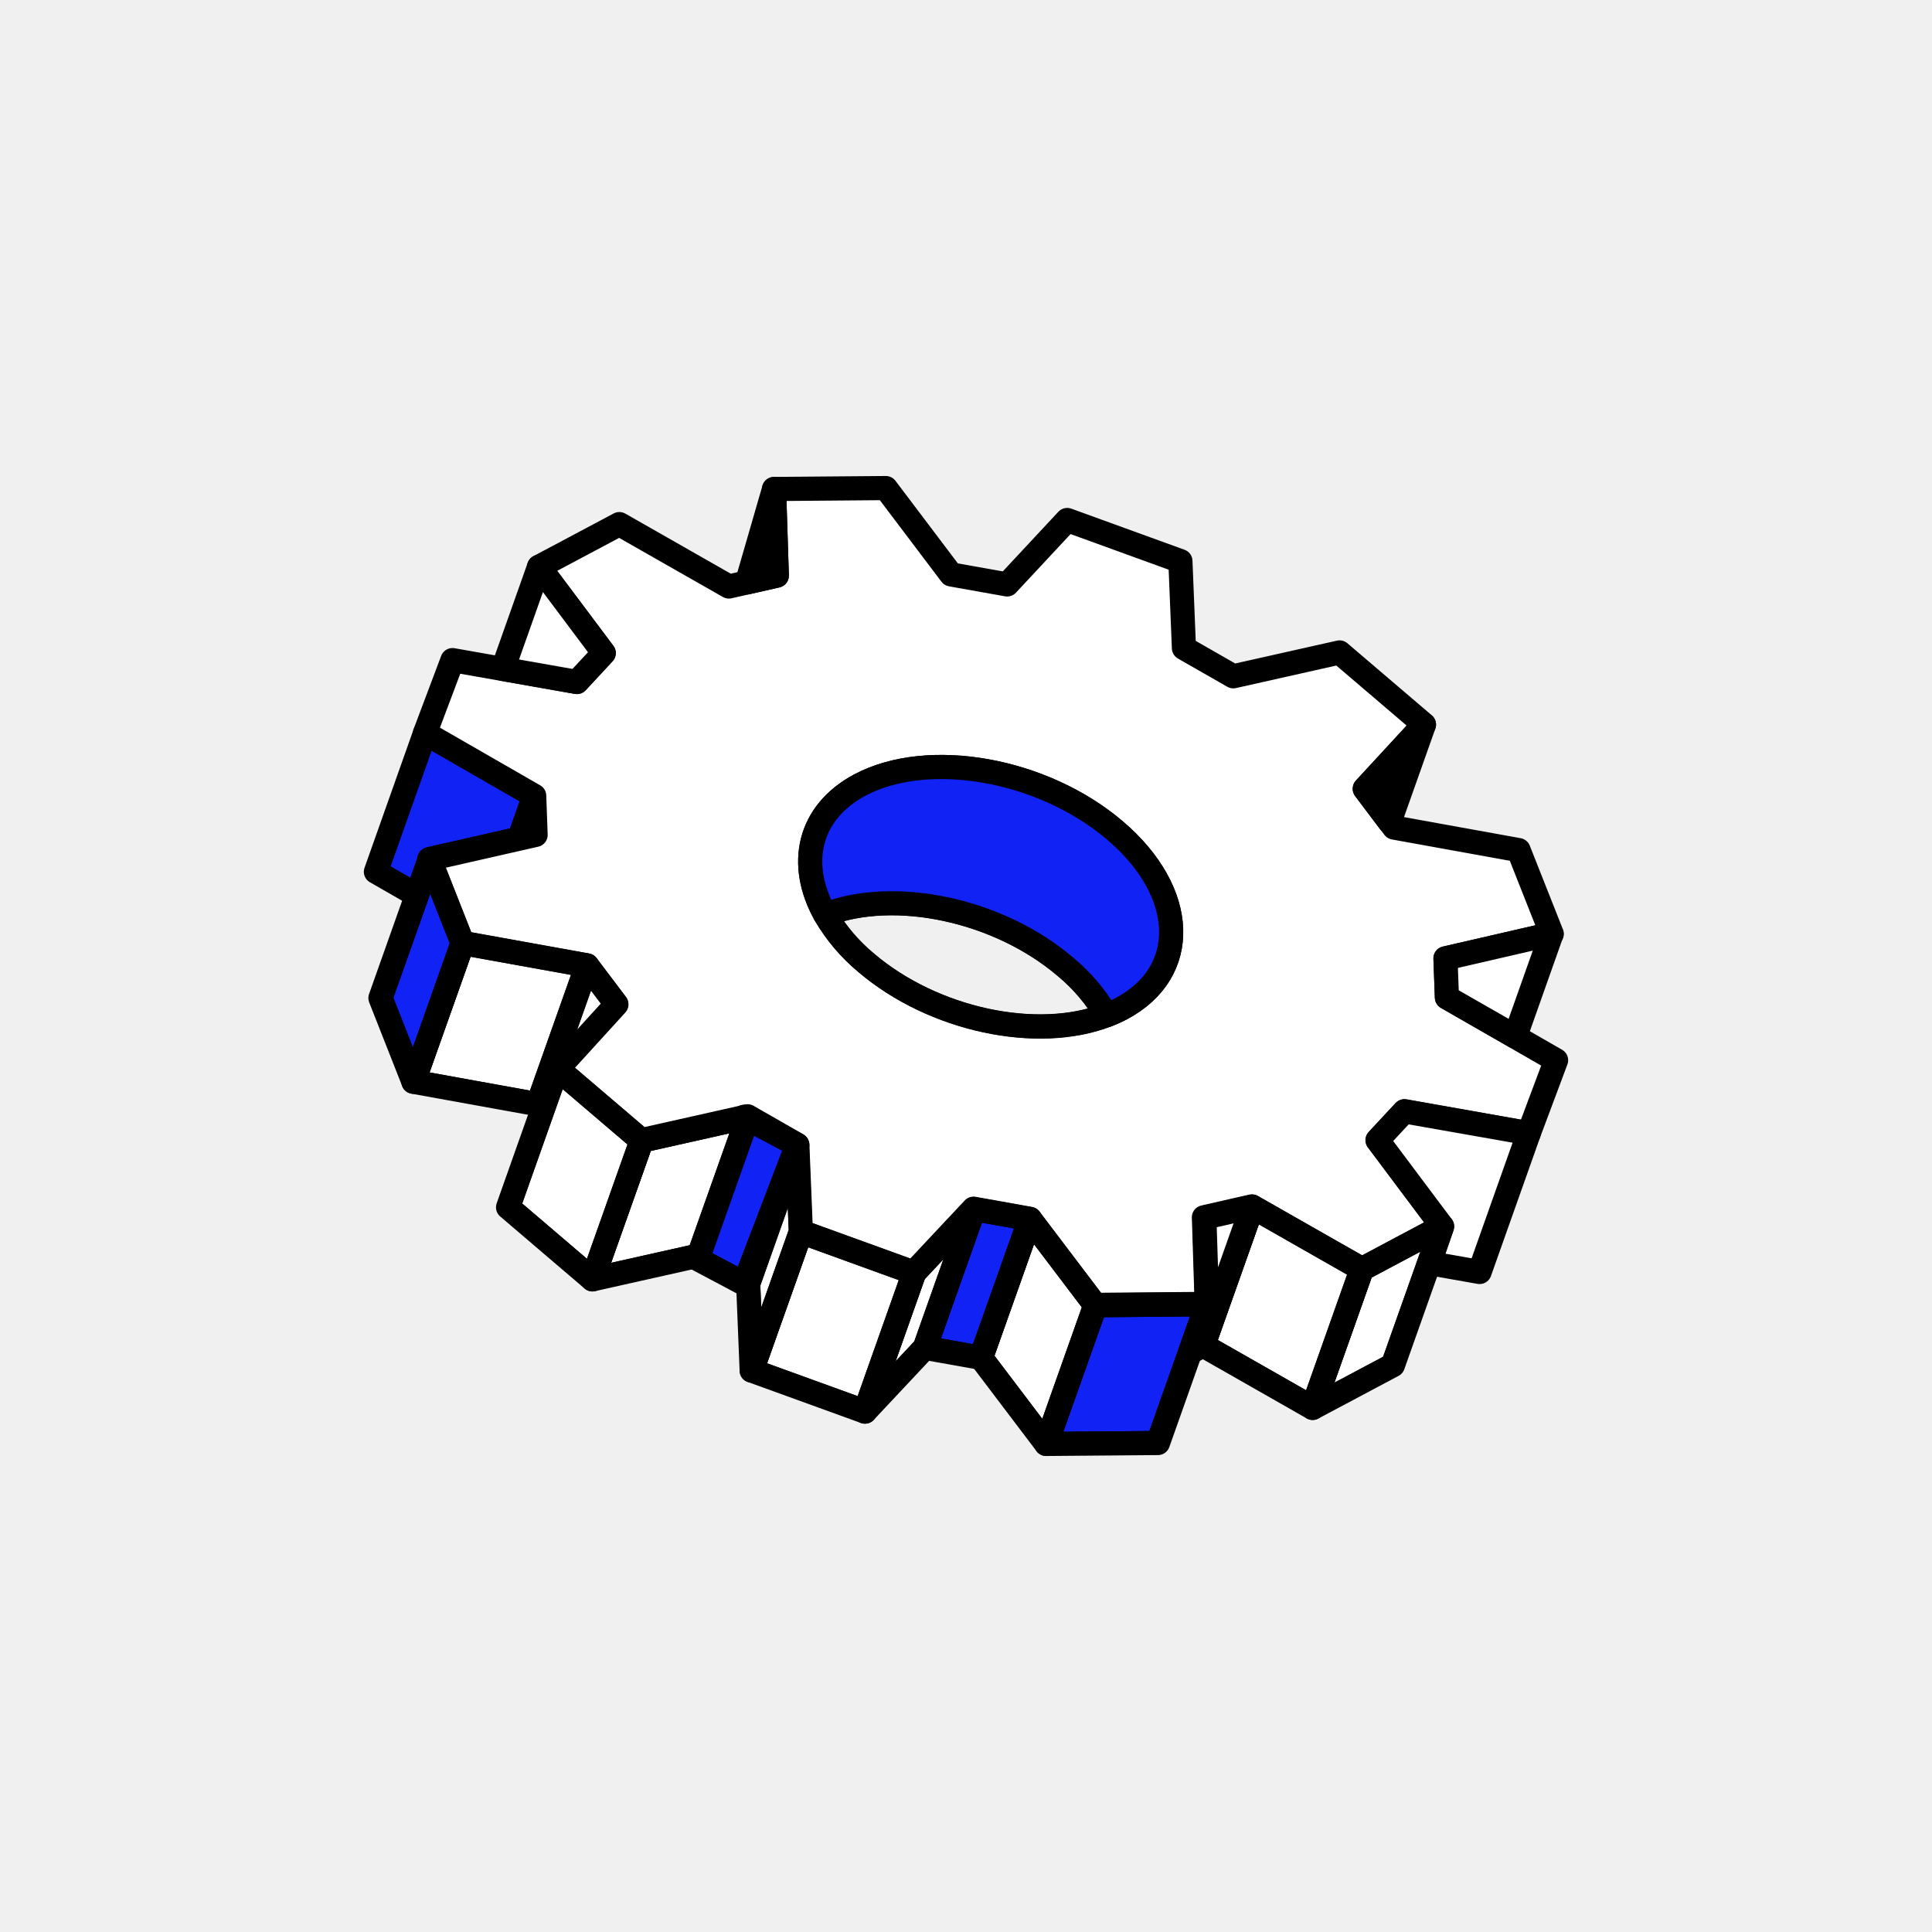
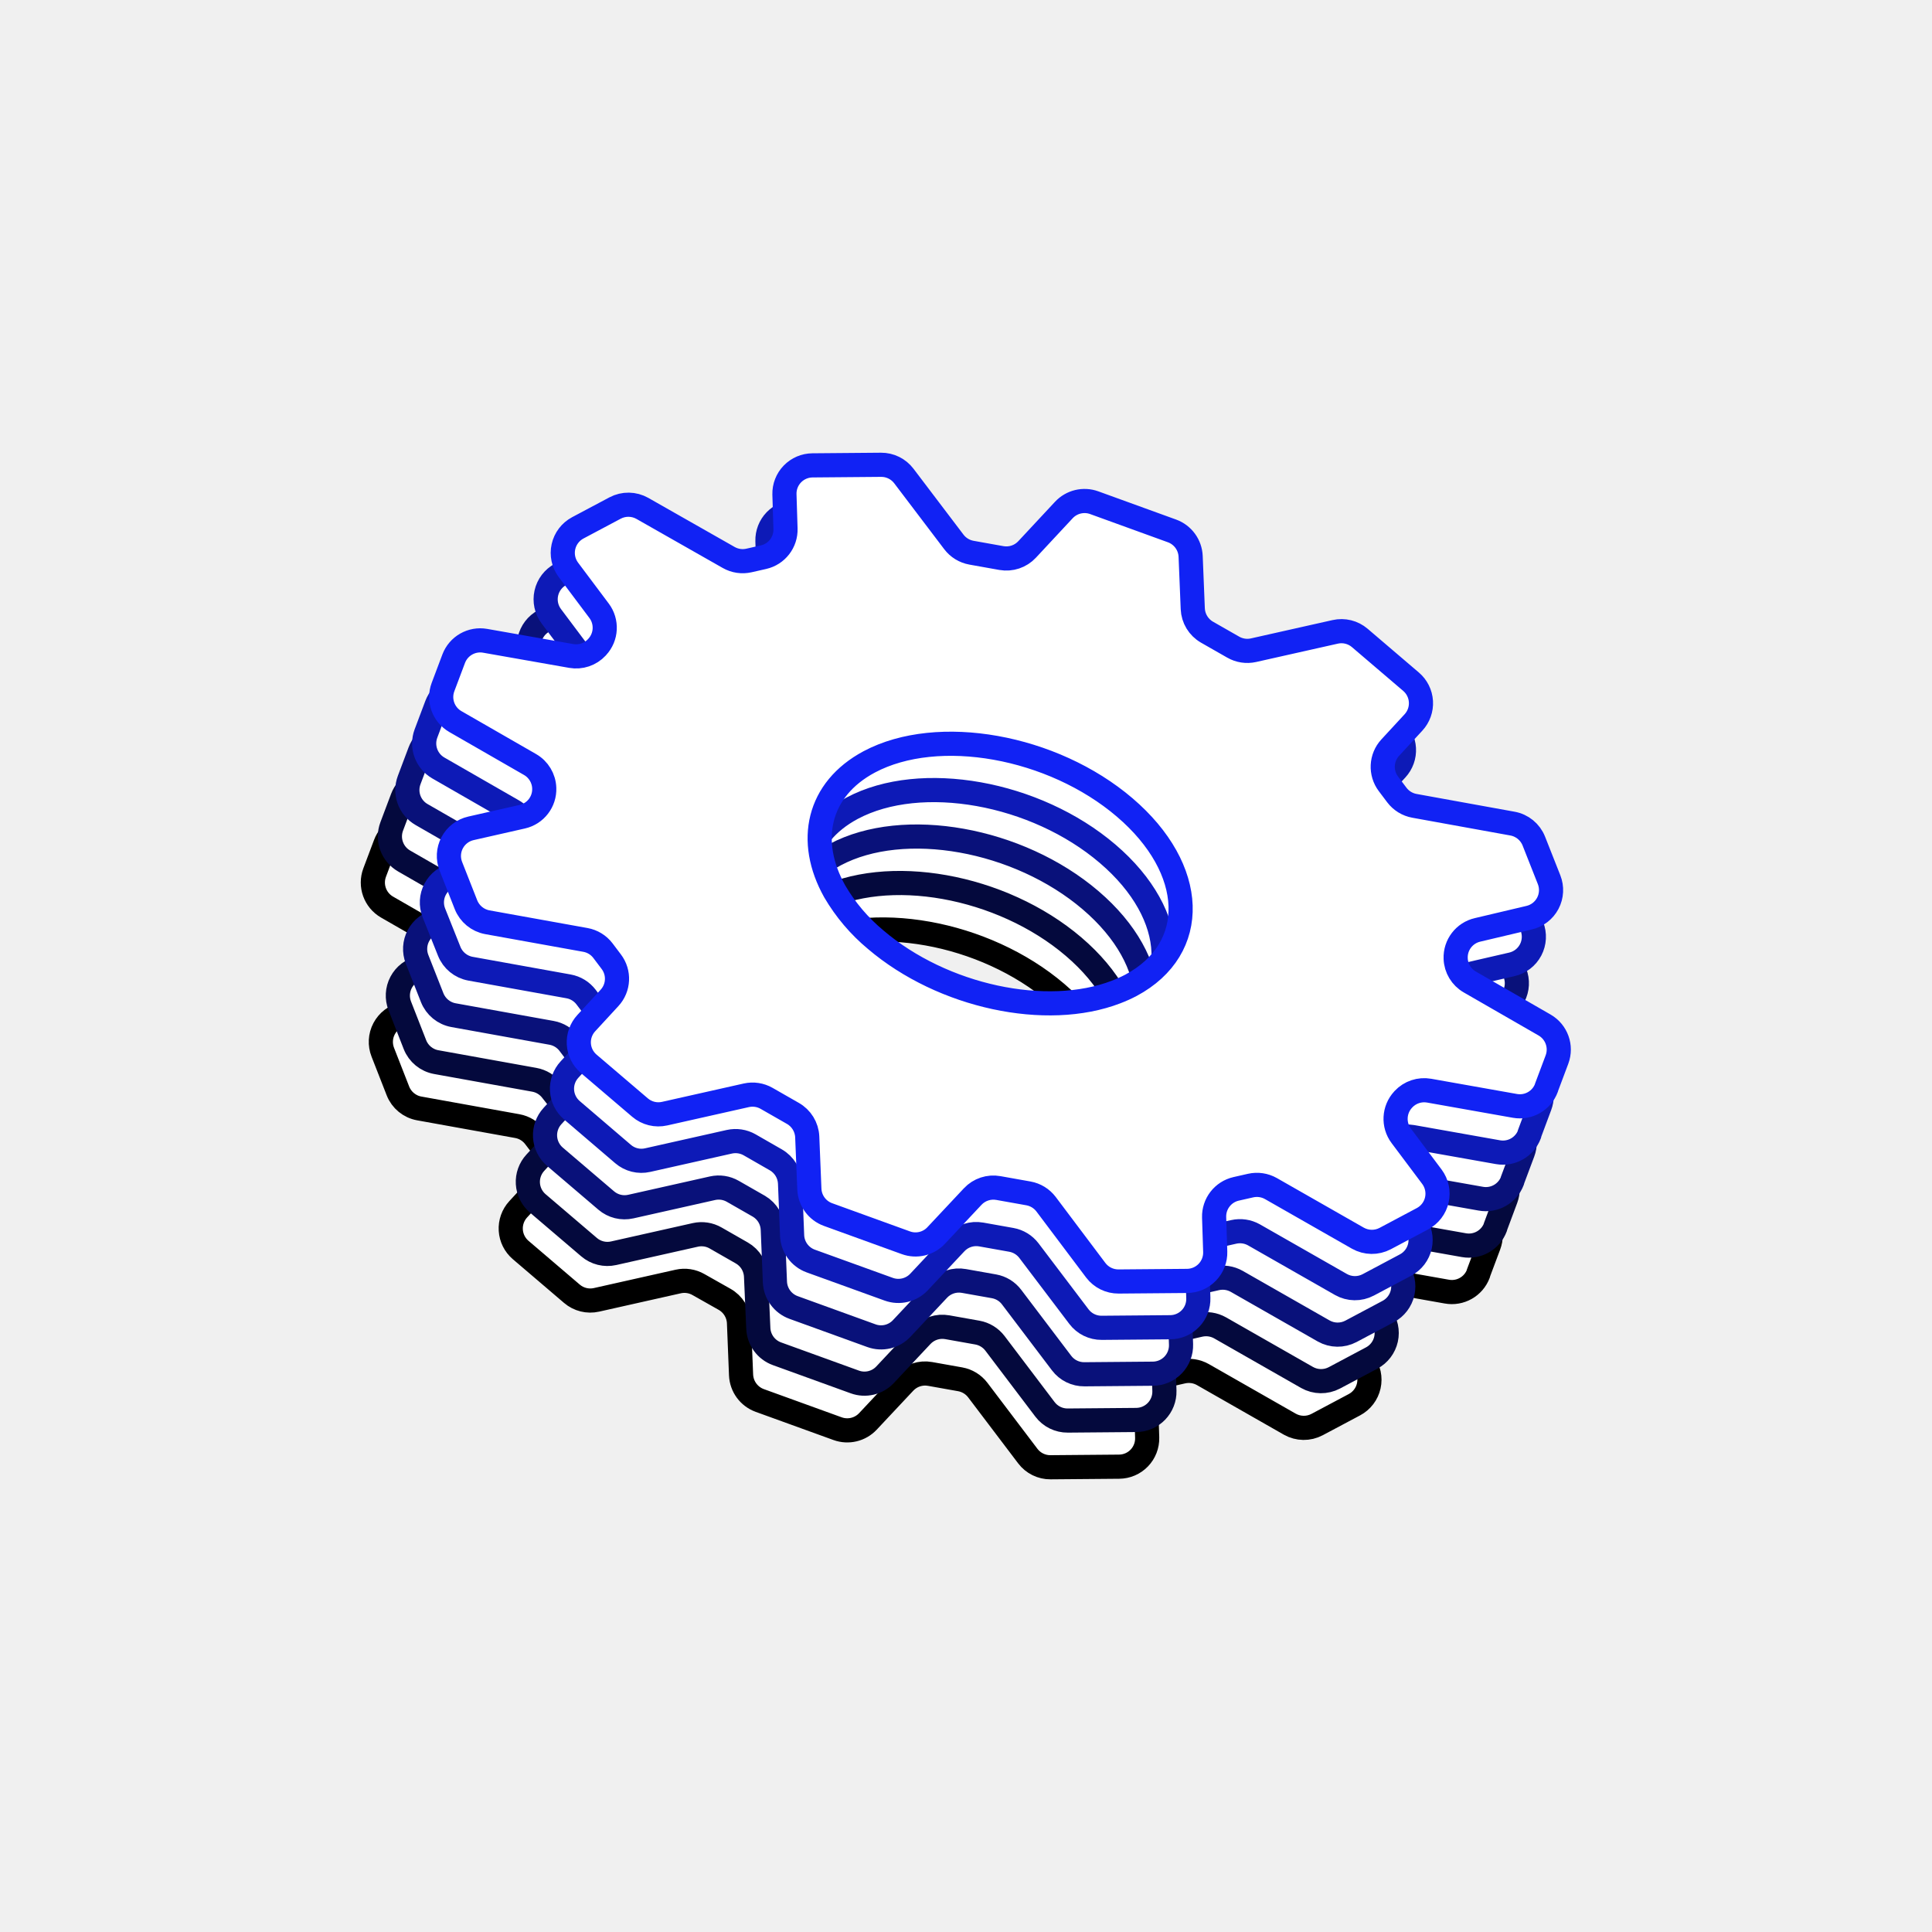
<svg xmlns="http://www.w3.org/2000/svg" viewBox="0 0 400 400">
  <defs>
-     <style>.cls-1,.cls-5{fill:#fff;}.cls-1,.cls-2,.cls-4,.cls-7{stroke:#000;stroke-linejoin:round;stroke-width:5px;}.cls-2,.cls-9{fill:#1122f4;}.cls-3,.cls-7{fill:none;}.cls-6{clip-path:url(#clip-path);}.cls-8{clip-path:url(#clip-path-2);}.cls-10{clip-path:url(#clip-path-3);}.cls-11{clip-path:url(#clip-path-4);}.cls-12{clip-path:url(#clip-path-5);}.cls-13{clip-path:url(#clip-path-6);}.cls-14{clip-path:url(#clip-path-7);}.cls-15{clip-path:url(#clip-path-8);}.cls-16{clip-path:url(#clip-path-9);}.cls-17{clip-path:url(#clip-path-10);}.cls-18{clip-path:url(#clip-path-11);}.cls-19{isolation:isolate;}.cls-20{clip-path:url(#clip-path-12);}.cls-21{clip-path:url(#clip-path-13);}</style>
-     <clipPath id="clip-path">
-       <polygon class="cls-1" points="298.57 253.92 288.39 282.65 271.77 291.49 281.95 262.76 298.57 253.92" />
-     </clipPath>
-     <clipPath id="clip-path-2">
-       <polygon class="cls-1" points="281.95 262.76 271.77 291.49 249.09 278.57 259.27 249.84 281.95 262.76" />
-     </clipPath>
-     <clipPath id="clip-path-3">
-       <polygon class="cls-2" points="249.92 270.03 239.74 298.76 216.6 298.95 226.78 270.23 249.92 270.03" />
-     </clipPath>
-     <clipPath id="clip-path-4">
-       <polygon class="cls-1" points="226.78 270.23 216.6 298.95 203.09 281.12 213.27 252.4 226.78 270.23" />
-     </clipPath>
-     <clipPath id="clip-path-5">
-       <polygon class="cls-2" points="213.27 252.4 203.09 281.12 191.47 279.05 201.65 250.32 213.27 252.4" />
-     </clipPath>
-     <clipPath id="clip-path-6">
-       <polygon class="cls-1" points="201.65 250.32 191.47 279.05 179.08 292.26 189.26 263.53 201.65 250.32" />
-     </clipPath>
-     <clipPath id="clip-path-7">
-       <polygon class="cls-1" points="189.26 263.53 179.08 292.26 155.63 283.76 165.81 255.03 189.26 263.53" />
-     </clipPath>
-     <clipPath id="clip-path-8">
-       <polygon class="cls-1" points="165.81 255.03 155.63 283.76 154.9 265.79 165.08 237.06 165.81 255.03" />
-     </clipPath>
-     <clipPath id="clip-path-9">
-       <polygon class="cls-2" points="165.08 237.06 154.09 265.79 143.07 259.94 154.06 231.22 165.08 237.06" />
-     </clipPath>
-     <clipPath id="clip-path-10">
-       <polygon class="cls-1" points="154.87 231.22 144.69 259.94 122.66 264.88 132.84 236.16 154.87 231.22" />
-     </clipPath>
-     <clipPath id="clip-path-11">
-       <polygon class="cls-1" points="132.84 236.16 122.66 264.88 105.19 249.96 115.36 221.24 132.84 236.16" />
-     </clipPath>
-     <clipPath id="clip-path-12">
-       <polygon class="cls-1" points="121.55 199.9 111.37 228.63 85.6 223.97 95.78 195.25 121.55 199.9" />
-     </clipPath>
-     <clipPath id="clip-path-13">
-       <polygon class="cls-2" points="95.78 195.25 85.6 223.97 78.77 206.63 88.95 177.91 95.78 195.25" />
-     </clipPath>
+     <style>.cls-1{fill:none;}.cls-2,.cls-3,.cls-4,.cls-5,.cls-6{fill:#fff;stroke-linejoin:round;stroke-width:5px;}.cls-2{stroke:#000;}.cls-3{stroke:#04093d;}.cls-4{stroke:#09117a;}.cls-5{stroke:#0d1ab7;}.cls-6{stroke:#1122f4;}</style>
  </defs>
-   <g id="Layer_5" data-name="Layer 5">
-     <rect class="cls-3" width="400" height="400" />
+   <g id="Layer_3" data-name="Layer 3">
+     <g id="Layer_5" data-name="Layer 5">
+       <rect class="cls-1" width="400" height="400" />
+     </g>
  </g>
-   <g id="Layer_4" data-name="Layer 4">
-     <polygon class="cls-2" points="107.47 173.65 110.61 164.76 88.01 151.76 77.83 180.49 86.43 185.43 88.95 177.91 107.47 173.65" />
-     <path class="cls-1" d="M316.51,234.63l5.66-15.12-22.6-13-.3-8.09,22-5.06L314.4,176l-25.78-4.66-6.06-8.05L294.82,150l-17.48-14.92-22,4.94-10.22-5.85-.73-18-23.44-8.51L208.52,121l-11.61-2.07L183.4,101.05l-23.14.19.57,17.94-9.92,2.25-22.68-12.92-16.62,8.84L125,135.21l-5.56,6-25.76-4.54L88,151.76l22.6,13,.29,8.1-22,5,6.83,17.34,25.77,4.65,6.07,8-12.26,13.29,17.48,14.92,22-4.94,10.21,5.84.73,18,23.45,8.5,12.39-13.21,11.62,2.08,13.51,17.83,23.14-.2-.57-17.93,9.92-2.26L282,262.76l16.62-8.84-13.38-17.86,5.56-6Zm-84.32-25.82a26.17,26.17,0,0,1-3.09,1.39l0,0c-14.37,5.53-35.86,1-49.76-10.84a37.58,37.58,0,0,1-8.48-10h0c-5.83-10.41-3.5-21.13,7.16-26.82,14.21-7.55,37.93-3.32,52.87,9.44S246.39,201.24,232.19,208.81Z" />
-     <polygon class="cls-4" points="282.56 163.32 294.81 150.04 287.69 170.14 282.56 163.32" />
-     <polygon class="cls-1" points="313.7 214.6 321.22 193.36 299.27 198.42 299.57 206.51 313.7 214.6" />
-     <polyline class="cls-1" points="295.97 261.52 306.33 263.35 316.51 234.63 290.75 230.09 285.19 236.06 298.57 253.92 295.97 261.52" />
-     <polygon class="cls-5" points="298.57 253.92 288.39 282.65 271.77 291.49 281.95 262.76 298.57 253.92" />
-     <g class="cls-6">
-       <polygon class="cls-1" points="298.57 253.92 288.39 282.65 271.77 291.49 281.95 262.76 298.57 253.92" />
-     </g>
-     <polygon class="cls-7" points="298.57 253.92 288.39 282.65 271.77 291.49 281.95 262.76 298.57 253.92" />
-     <polygon class="cls-5" points="281.95 262.76 271.77 291.49 249.09 278.57 259.27 249.84 281.95 262.76" />
-     <g class="cls-8">
-       <polygon class="cls-1" points="281.95 262.76 271.77 291.49 249.09 278.57 259.27 249.84 281.95 262.76" />
-     </g>
-     <polygon class="cls-7" points="281.95 262.76 271.77 291.49 249.09 278.57 259.27 249.84 281.95 262.76" />
-     <polygon class="cls-9" points="249.92 270.03 239.74 298.76 216.6 298.95 226.78 270.23 249.92 270.03" />
-     <g class="cls-10">
-       <polygon class="cls-2" points="249.92 270.03 239.74 298.76 216.6 298.95 226.78 270.23 249.92 270.03" />
-     </g>
-     <polygon class="cls-7" points="249.92 270.03 239.74 298.76 216.6 298.95 226.78 270.23 249.92 270.03" />
-     <polygon class="cls-5" points="226.78 270.23 216.6 298.95 203.09 281.12 213.27 252.4 226.78 270.23" />
-     <g class="cls-11">
-       <polygon class="cls-1" points="226.78 270.23 216.6 298.95 203.09 281.12 213.27 252.4 226.78 270.23" />
-     </g>
-     <polygon class="cls-7" points="226.78 270.23 216.6 298.95 203.09 281.12 213.27 252.4 226.78 270.23" />
-     <polygon class="cls-9" points="213.27 252.4 203.09 281.12 191.47 279.05 201.65 250.32 213.27 252.4" />
-     <g class="cls-12">
-       <polygon class="cls-2" points="213.27 252.4 203.09 281.12 191.47 279.05 201.65 250.32 213.27 252.4" />
-     </g>
-     <polygon class="cls-7" points="213.27 252.4 203.09 281.12 191.47 279.05 201.65 250.32 213.27 252.4" />
-     <polygon class="cls-5" points="201.65 250.32 191.47 279.05 179.08 292.26 189.26 263.53 201.65 250.32" />
-     <g class="cls-13">
-       <polygon class="cls-1" points="201.65 250.32 191.47 279.05 179.08 292.26 189.26 263.53 201.65 250.32" />
-     </g>
-     <polygon class="cls-7" points="201.65 250.32 191.47 279.05 179.08 292.26 189.26 263.53 201.65 250.32" />
-     <polygon class="cls-5" points="189.26 263.53 179.08 292.26 155.63 283.76 165.81 255.03 189.26 263.53" />
-     <g class="cls-14">
-       <polygon class="cls-1" points="189.26 263.53 179.08 292.26 155.63 283.76 165.81 255.03 189.26 263.53" />
-     </g>
-     <polygon class="cls-7" points="189.26 263.53 179.08 292.26 155.63 283.76 165.81 255.03 189.26 263.53" />
-     <polygon class="cls-5" points="165.81 255.03 155.63 283.76 154.9 265.79 165.08 237.06 165.81 255.03" />
-     <g class="cls-15">
-       <polygon class="cls-1" points="165.81 255.03 155.63 283.76 154.9 265.79 165.08 237.06 165.81 255.03" />
-     </g>
-     <polygon class="cls-7" points="165.81 255.03 155.63 283.76 154.9 265.79 165.08 237.06 165.81 255.03" />
-     <polygon class="cls-9" points="165.08 237.06 154.09 265.79 143.07 259.94 154.06 231.22 165.08 237.06" />
-     <g class="cls-16">
-       <polygon class="cls-2" points="165.08 237.06 154.09 265.79 143.07 259.94 154.06 231.22 165.08 237.06" />
-     </g>
-     <polygon class="cls-7" points="165.08 237.06 154.09 265.79 143.07 259.94 154.06 231.22 165.08 237.06" />
-     <polygon class="cls-5" points="154.87 231.22 144.69 259.94 122.66 264.88 132.84 236.16 154.87 231.22" />
-     <g class="cls-17">
-       <polygon class="cls-1" points="154.87 231.22 144.69 259.94 122.66 264.88 132.84 236.16 154.87 231.22" />
-     </g>
-     <polygon class="cls-7" points="154.87 231.22 144.69 259.94 122.66 264.88 132.84 236.16 154.87 231.22" />
-     <polygon class="cls-5" points="132.84 236.16 122.66 264.88 105.19 249.96 115.36 221.24 132.84 236.16" />
-     <g class="cls-18">
-       <polygon class="cls-1" points="132.84 236.16 122.66 264.88 105.19 249.96 115.36 221.24 132.84 236.16" />
-     </g>
-     <polygon class="cls-7" points="132.84 236.16 122.66 264.88 105.19 249.96 115.36 221.24 132.84 236.16" />
-     <g class="cls-19">
-       <polygon class="cls-1" points="121.55 199.9 127.62 207.95 113.02 223.97 121.55 199.9" />
-     </g>
-     <polygon class="cls-5" points="121.55 199.9 111.37 228.63 85.6 223.97 95.78 195.25 121.55 199.9" />
-     <g class="cls-20">
-       <polygon class="cls-1" points="121.55 199.9 111.37 228.63 85.6 223.97 95.78 195.25 121.55 199.9" />
-     </g>
-     <polygon class="cls-7" points="121.55 199.9 111.37 228.63 85.6 223.97 95.78 195.25 121.55 199.9" />
-     <polygon class="cls-9" points="95.78 195.25 85.6 223.97 78.77 206.63 88.95 177.91 95.78 195.25" />
-     <g class="cls-21">
-       <polygon class="cls-2" points="95.78 195.25 85.6 223.97 78.77 206.63 88.95 177.91 95.78 195.25" />
-     </g>
-     <polygon class="cls-7" points="95.78 195.25 85.6 223.97 78.77 206.63 88.95 177.91 95.78 195.25" />
-     <polygon class="cls-1" points="104.12 138.49 111.61 117.35 124.99 135.21 119.43 141.19 104.12 138.49" />
-     <path class="cls-7" d="M229.1,210.16h0c-14.37,5.53-35.86,1-49.76-10.84a37.58,37.58,0,0,1-8.48-10v0c14.36-5.53,35.87-1,49.77,10.83A37.59,37.59,0,0,1,229.1,210.16Z" />
-     <path class="cls-2" d="M232.19,208.81a26.17,26.17,0,0,1-3.09,1.39l0,0a37.46,37.46,0,0,0-8.48-10c-13.9-11.88-35.4-16.37-49.76-10.84h0c-5.83-10.41-3.5-21.13,7.16-26.82,14.21-7.55,37.93-3.32,52.87,9.44S246.39,201.24,232.19,208.81Z" />
-     <path class="cls-7" d="M229.11,210.2a.06.06,0,0,0,0,0" />
-     <polygon class="cls-4" points="160.26 101.24 154.66 120.58 160.83 119.18 160.26 101.24" />
-     <polygon class="cls-1" points="249.09 278.57 246.39 279.99 249.92 270.03 249.35 252.1 259.27 249.84 249.09 278.57" />
+   <g id="Layer_2" data-name="Layer 2">
+     <path class="cls-2" d="M220.05,242.45a26.76,26.76,0,0,1-3.09,1.39h0c-14.37,5.53-35.86,1-49.76-10.84a37.68,37.68,0,0,1-8.48-10h0c-5.83-10.41-3.5-21.13,7.16-26.82,14.21-7.55,37.93-3.32,52.87,9.44S234.25,234.88,220.05,242.45Zm86,21.25,2.21-5.9a5.85,5.85,0,0,0-2.57-7.13l-15.47-8.9a5.89,5.89,0,0,1-2.94-4.87h0a5.87,5.87,0,0,1,4.55-5.93l10.63-2.45a5.85,5.85,0,0,0,4.13-7.86l-3.16-8a5.84,5.84,0,0,0-4.4-3.61l-20.32-3.68a5.86,5.86,0,0,1-3.64-2.24l-1.74-2.31a5.87,5.87,0,0,1,.38-7.5l4.81-5.22a5.85,5.85,0,0,0-.5-8.43l-10.62-9.06a5.84,5.84,0,0,0-5.09-1.26l-16.92,3.8a5.89,5.89,0,0,1-4.19-.63l-5.43-3.11a5.88,5.88,0,0,1-3-4.85l-.44-10.83a5.87,5.87,0,0,0-3.85-5.28l-16.1-5.84a5.87,5.87,0,0,0-6.29,1.51l-7.61,8.17a5.86,5.86,0,0,1-5.32,1.78L187,153a5.85,5.85,0,0,1-3.65-2.24L173,137a5.88,5.88,0,0,0-4.72-2.33l-14.19.12a5.86,5.86,0,0,0-5.82,6l.23,7.11a5.87,5.87,0,0,1-4.56,5.91l-3,.67a5.84,5.84,0,0,1-4.19-.62l-17.9-10.2a5.9,5.9,0,0,0-5.66-.08l-7.72,4.11a5.86,5.86,0,0,0-1.94,8.69l6.35,8.47a5.87,5.87,0,0,1-.39,7.5l-.07.07a5.84,5.84,0,0,1-5.31,1.79l-17.83-3.14a5.86,5.86,0,0,0-6.5,3.71l-2.21,5.87a5.87,5.87,0,0,0,2.56,7.15l15.46,8.89a5.85,5.85,0,0,1,2.94,4.88h0A5.85,5.85,0,0,1,94,207.57L83.41,210a5.86,5.86,0,0,0-4.15,7.87l3.13,8a5.85,5.85,0,0,0,4.41,3.62l20.31,3.66a5.84,5.84,0,0,1,3.62,2.23l1.73,2.27a5.87,5.87,0,0,1-.36,7.51l-4.81,5.21a5.86,5.86,0,0,0,.51,8.43l10.61,9.06a5.84,5.84,0,0,0,5.09,1.26l16.92-3.8a5.86,5.86,0,0,1,4.2.64L150,269a5.88,5.88,0,0,1,3,4.85l.43,10.82a5.89,5.89,0,0,0,3.86,5.28l16.12,5.84a5.87,5.87,0,0,0,6.28-1.5l7.57-8.07a5.84,5.84,0,0,1,5.31-1.76l6.23,1.11a5.89,5.89,0,0,1,3.64,2.23l10.35,13.66a5.83,5.83,0,0,0,4.72,2.32l14.2-.12a5.85,5.85,0,0,0,5.8-6l-.22-7.11a5.87,5.87,0,0,1,4.55-5.9l3-.68a5.91,5.91,0,0,1,4.2.62l18,10.27a5.88,5.88,0,0,0,5.65.08l7.73-4.11a5.86,5.86,0,0,0,1.94-8.69L276,273.61a5.85,5.85,0,0,1,.39-7.5l.06-.07a5.85,5.85,0,0,1,5.32-1.78l17.76,3.15A5.86,5.86,0,0,0,306.08,263.7Z" />
+     <path class="cls-3" d="M223.58,232.83a26.76,26.76,0,0,1-3.09,1.39h0c-14.37,5.53-35.86,1-49.76-10.84a37.68,37.68,0,0,1-8.48-10h0c-5.83-10.41-3.5-21.13,7.16-26.82,14.21-7.55,37.93-3.32,52.87,9.44S237.78,225.26,223.58,232.83Zm86,21.25,2.2-5.9a5.86,5.86,0,0,0-2.56-7.13l-15.48-8.91a5.83,5.83,0,0,1-2.93-4.86h0a5.85,5.85,0,0,1,4.54-5.93L306,218.9a5.86,5.86,0,0,0,4.14-7.87l-3.16-8a5.87,5.87,0,0,0-4.41-3.61l-20.31-3.68a5.8,5.8,0,0,1-3.64-2.24l-1.74-2.31a5.85,5.85,0,0,1,.37-7.5l4.82-5.22a5.86,5.86,0,0,0-.51-8.43L271,161a5.84,5.84,0,0,0-5.09-1.26L249,163.54a5.91,5.91,0,0,1-4.2-.63l-5.43-3.11a5.87,5.87,0,0,1-2.94-4.85l-.44-10.83a5.88,5.88,0,0,0-3.86-5.28L216,133a5.87,5.87,0,0,0-6.29,1.51l-7.61,8.17a5.87,5.87,0,0,1-5.31,1.78l-6.21-1.11a5.88,5.88,0,0,1-3.65-2.24l-10.35-13.69a5.84,5.84,0,0,0-4.72-2.33l-14.19.12a5.85,5.85,0,0,0-5.81,6l.22,7.11a5.87,5.87,0,0,1-4.56,5.91l-3,.67a5.86,5.86,0,0,1-4.2-.62l-17.9-10.2a5.88,5.88,0,0,0-5.65-.08L109,138.15a5.87,5.87,0,0,0-1.94,8.69l6.35,8.47a5.85,5.85,0,0,1-.39,7.5l-.06.07a5.86,5.86,0,0,1-5.32,1.79l-17.82-3.14a5.87,5.87,0,0,0-6.51,3.71l-2.21,5.87a5.87,5.87,0,0,0,2.57,7.15l15.46,8.89A5.86,5.86,0,0,1,102.1,192h0A5.85,5.85,0,0,1,97.54,198l-10.61,2.41a5.86,5.86,0,0,0-4.15,7.87l3.13,8a5.85,5.85,0,0,0,4.41,3.62l20.31,3.66a5.86,5.86,0,0,1,3.63,2.23L116,228a5.84,5.84,0,0,1-.36,7.51l-4.8,5.21a5.85,5.85,0,0,0,.5,8.43l10.62,9.06a5.84,5.84,0,0,0,5.09,1.26l16.92-3.8a5.84,5.84,0,0,1,4.19.64l5.42,3.1a5.86,5.86,0,0,1,2.95,4.85L157,275a5.86,5.86,0,0,0,3.86,5.28l16.12,5.84a5.85,5.85,0,0,0,6.27-1.5l7.57-8.07a5.86,5.86,0,0,1,5.31-1.76l6.23,1.11a5.89,5.89,0,0,1,3.64,2.23l10.35,13.66a5.84,5.84,0,0,0,4.72,2.32l14.2-.12a5.87,5.87,0,0,0,5.81-6l-.23-7.11a5.87,5.87,0,0,1,4.56-5.9l3-.68a5.92,5.92,0,0,1,4.2.62l18,10.27a5.9,5.9,0,0,0,5.66.08l7.73-4.11a5.86,5.86,0,0,0,1.93-8.69L279.56,264a5.87,5.87,0,0,1,.39-7.5l.06-.07a5.87,5.87,0,0,1,5.33-1.78l17.75,3.15A5.86,5.86,0,0,0,309.61,254.08Z" />
+     <path class="cls-4" d="M227.1,223.21A26.76,26.76,0,0,1,224,224.6h0c-14.37,5.53-35.86,1-49.76-10.84a37.83,37.83,0,0,1-8.48-10h0c-5.83-10.41-3.5-21.13,7.16-26.82,14.21-7.55,37.93-3.32,52.87,9.44S241.3,215.64,227.1,223.21Zm86,21.25,2.21-5.9a5.86,5.86,0,0,0-2.57-7.13l-15.47-8.91a5.84,5.84,0,0,1-2.94-4.86h0a5.86,5.86,0,0,1,4.54-5.93l10.64-2.45a5.86,5.86,0,0,0,4.13-7.87l-3.16-8a5.85,5.85,0,0,0-4.41-3.61l-20.31-3.68a5.86,5.86,0,0,1-3.64-2.24l-1.74-2.31a5.87,5.87,0,0,1,.38-7.5l4.81-5.22a5.85,5.85,0,0,0-.5-8.43l-10.62-9.06a5.84,5.84,0,0,0-5.09-1.26l-16.92,3.8a5.84,5.84,0,0,1-4.19-.64l-5.44-3.1a5.87,5.87,0,0,1-2.94-4.85l-.44-10.83a5.88,5.88,0,0,0-3.86-5.28l-16.09-5.84a5.87,5.87,0,0,0-6.29,1.51l-7.61,8.17a5.88,5.88,0,0,1-5.32,1.78l-6.21-1.11a5.86,5.86,0,0,1-3.64-2.24L180.09,117.8a5.85,5.85,0,0,0-4.73-2.33l-14.19.12a5.85,5.85,0,0,0-5.81,6l.23,7.11a5.88,5.88,0,0,1-4.56,5.91l-3,.67a5.86,5.86,0,0,1-4.2-.62L126,124.5a5.9,5.9,0,0,0-5.66-.08l-7.73,4.11a5.86,5.86,0,0,0-1.93,8.69l6.35,8.47a5.87,5.87,0,0,1-.39,7.5l-.07.07a5.84,5.84,0,0,1-5.31,1.79l-17.83-3.14a5.85,5.85,0,0,0-6.5,3.71l-2.21,5.87a5.85,5.85,0,0,0,2.56,7.15l15.46,8.89a5.85,5.85,0,0,1,2.94,4.88h0a5.86,5.86,0,0,1-4.56,5.92l-10.61,2.41a5.88,5.88,0,0,0-4.16,7.87l3.13,7.95a5.88,5.88,0,0,0,4.42,3.62l20.3,3.66a5.86,5.86,0,0,1,3.63,2.23l1.72,2.27a5.84,5.84,0,0,1-.36,7.51l-4.8,5.21a5.87,5.87,0,0,0,.5,8.43l10.62,9.06a5.84,5.84,0,0,0,5.09,1.26l16.92-3.8a5.86,5.86,0,0,1,4.2.64l5.42,3.1A5.85,5.85,0,0,1,160,254.6l.44,10.82a5.87,5.87,0,0,0,3.86,5.28l16.12,5.84a5.85,5.85,0,0,0,6.27-1.5l7.57-8.07a5.86,5.86,0,0,1,5.31-1.76l6.24,1.11a5.84,5.84,0,0,1,3.63,2.23l10.35,13.66a5.84,5.84,0,0,0,4.73,2.32l14.19-.12a5.87,5.87,0,0,0,5.81-6.05l-.23-7.11a5.89,5.89,0,0,1,4.56-5.9l3-.68a5.91,5.91,0,0,1,4.2.62l18,10.27a5.88,5.88,0,0,0,5.65.08l7.73-4.11a5.87,5.87,0,0,0,1.94-8.69l-6.35-8.47a5.87,5.87,0,0,1,.39-7.5l.07-.07a5.85,5.85,0,0,1,5.32-1.78l17.76,3.15A5.86,5.86,0,0,0,313.13,244.46Z" />
+     <path class="cls-5" d="M230.62,213.59a27.72,27.72,0,0,1-3.09,1.39h0c-14.37,5.53-35.86,1-49.76-10.84a37.83,37.83,0,0,1-8.48-10h0c-5.83-10.41-3.5-21.13,7.16-26.82,14.21-7.55,37.93-3.32,52.87,9.44S244.82,206,230.62,213.59Zm86,21.25,2.2-5.9a5.85,5.85,0,0,0-2.57-7.13l-15.47-8.91a5.86,5.86,0,0,1-2.94-4.86h0a5.87,5.87,0,0,1,4.55-5.93l10.63-2.45a5.86,5.86,0,0,0,4.14-7.87l-3.17-8a5.84,5.84,0,0,0-4.4-3.61l-20.32-3.68a5.86,5.86,0,0,1-3.64-2.24L283.94,172a5.85,5.85,0,0,1,.37-7.5l4.81-5.22a5.85,5.85,0,0,0-.5-8.43L278,141.76a5.84,5.84,0,0,0-5.09-1.26L256,144.3a5.86,5.86,0,0,1-4.2-.64l-5.43-3.1a5.91,5.91,0,0,1-3-4.85L243,124.88a5.87,5.87,0,0,0-3.85-5.28L223,113.76a5.87,5.87,0,0,0-6.29,1.51l-7.61,8.17a5.88,5.88,0,0,1-5.32,1.78l-6.2-1.11a5.85,5.85,0,0,1-3.65-2.24l-10.35-13.69a5.85,5.85,0,0,0-4.72-2.33L164.7,106a5.84,5.84,0,0,0-5.81,6l.22,7.11a5.87,5.87,0,0,1-4.56,5.91l-3,.67a5.84,5.84,0,0,1-4.19-.62l-17.9-10.2a5.88,5.88,0,0,0-5.65-.08l-7.73,4.11a5.86,5.86,0,0,0-1.94,8.69l6.35,8.47a5.85,5.85,0,0,1-.39,7.5l-.06.07a5.87,5.87,0,0,1-5.32,1.79L96.9,142.29A5.86,5.86,0,0,0,90.4,146l-2.21,5.87A5.87,5.87,0,0,0,90.75,159l15.47,8.89a5.86,5.86,0,0,1,2.93,4.88h0a5.85,5.85,0,0,1-4.56,5.92L94,181.12A5.86,5.86,0,0,0,89.83,189L93,196.94a5.87,5.87,0,0,0,4.41,3.62l20.31,3.66a5.85,5.85,0,0,1,3.63,2.23l1.72,2.27a5.87,5.87,0,0,1-.36,7.51l-4.8,5.21a5.85,5.85,0,0,0,.5,8.43L129,238.93a5.82,5.82,0,0,0,5.08,1.26l16.92-3.8a5.91,5.91,0,0,1,4.2.63l5.42,3.11a5.88,5.88,0,0,1,2.95,4.85L164,255.8a5.86,5.86,0,0,0,3.85,5.28L184,266.92a5.87,5.87,0,0,0,6.28-1.5l7.57-8.07a5.85,5.85,0,0,1,5.31-1.76l6.23,1.11a5.89,5.89,0,0,1,3.64,2.23l10.35,13.66a5.84,5.84,0,0,0,4.72,2.32l14.2-.12a5.85,5.85,0,0,0,5.8-6.05l-.22-7.11a5.87,5.87,0,0,1,4.55-5.9l3-.68a5.91,5.91,0,0,1,4.2.62l18,10.27a5.88,5.88,0,0,0,5.65.08l7.73-4.11a5.86,5.86,0,0,0,1.94-8.69l-6.34-8.47a5.85,5.85,0,0,1,.39-7.5l.06-.07a5.87,5.87,0,0,1,5.33-1.78l17.75,3.15A5.87,5.87,0,0,0,316.66,234.84Z" />
+     <path class="cls-6" d="M234.15,204a28.57,28.57,0,0,1-3.09,1.39h0c-14.37,5.53-35.86,1-49.76-10.84a37.83,37.83,0,0,1-8.48-10h0c-5.83-10.41-3.5-21.13,7.16-26.82,14.21-7.55,37.93-3.32,52.87,9.44S248.35,196.4,234.15,204Zm86,21.24,2.21-5.89a5.87,5.87,0,0,0-2.57-7.13l-15.48-8.91a5.83,5.83,0,0,1-2.93-4.86h0a5.85,5.85,0,0,1,4.54-5.93L316.58,190a5.86,5.86,0,0,0,4.14-7.87l-3.16-8a5.87,5.87,0,0,0-4.41-3.61l-20.31-3.68a5.86,5.86,0,0,1-3.64-2.24l-1.74-2.31a5.87,5.87,0,0,1,.37-7.5l4.82-5.22a5.86,5.86,0,0,0-.51-8.43l-10.61-9.06a5.84,5.84,0,0,0-5.09-1.26l-16.92,3.8a5.86,5.86,0,0,1-4.2-.64l-5.43-3.1a5.87,5.87,0,0,1-2.94-4.85l-.44-10.83a5.87,5.87,0,0,0-3.86-5.28l-16.1-5.84a5.87,5.87,0,0,0-6.29,1.51l-7.61,8.17a5.86,5.86,0,0,1-5.31,1.78l-6.21-1.11a5.88,5.88,0,0,1-3.65-2.24L187.14,98.56a5.87,5.87,0,0,0-4.73-2.33l-14.19.12a5.85,5.85,0,0,0-5.81,6l.22,7.11a5.85,5.85,0,0,1-4.56,5.9l-3,.68a5.86,5.86,0,0,1-4.2-.62L133,105.26a5.88,5.88,0,0,0-5.65-.08l-7.73,4.11a5.87,5.87,0,0,0-1.94,8.69l6.35,8.47a5.85,5.85,0,0,1-.39,7.5l-.06.07a5.86,5.86,0,0,1-5.32,1.79l-17.82-3.14a5.87,5.87,0,0,0-6.51,3.71l-2.21,5.87a5.87,5.87,0,0,0,2.57,7.15l15.46,8.89a5.86,5.86,0,0,1,2.93,4.88h0a5.84,5.84,0,0,1-4.55,5.92L97.5,171.5a5.86,5.86,0,0,0-4.15,7.87l3.13,7.95a5.9,5.9,0,0,0,4.41,3.62l20.31,3.66a5.85,5.85,0,0,1,3.63,2.22l1.72,2.28a5.84,5.84,0,0,1-.36,7.51l-4.8,5.21a5.85,5.85,0,0,0,.5,8.43l10.62,9.06a5.84,5.84,0,0,0,5.09,1.26l16.92-3.8a5.88,5.88,0,0,1,4.19.63l5.42,3.1a5.89,5.89,0,0,1,3,4.86l.44,10.82a5.87,5.87,0,0,0,3.86,5.28l16.12,5.84a5.85,5.85,0,0,0,6.27-1.5l7.57-8.07a5.86,5.86,0,0,1,5.31-1.76l6.23,1.11a5.89,5.89,0,0,1,3.64,2.23L226.87,263a5.87,5.87,0,0,0,4.72,2.32l14.2-.12a5.87,5.87,0,0,0,5.81-6.05l-.23-7.11a5.87,5.87,0,0,1,4.56-5.9l3-.68a5.91,5.91,0,0,1,4.2.62l18,10.27a5.9,5.9,0,0,0,5.66.08l7.73-4.11a5.87,5.87,0,0,0,1.94-8.69l-6.35-8.47a5.87,5.87,0,0,1,.39-7.5l.06-.07a5.88,5.88,0,0,1,5.33-1.78l17.75,3.15A5.86,5.86,0,0,0,320.18,225.21Z" />
  </g>
</svg>
